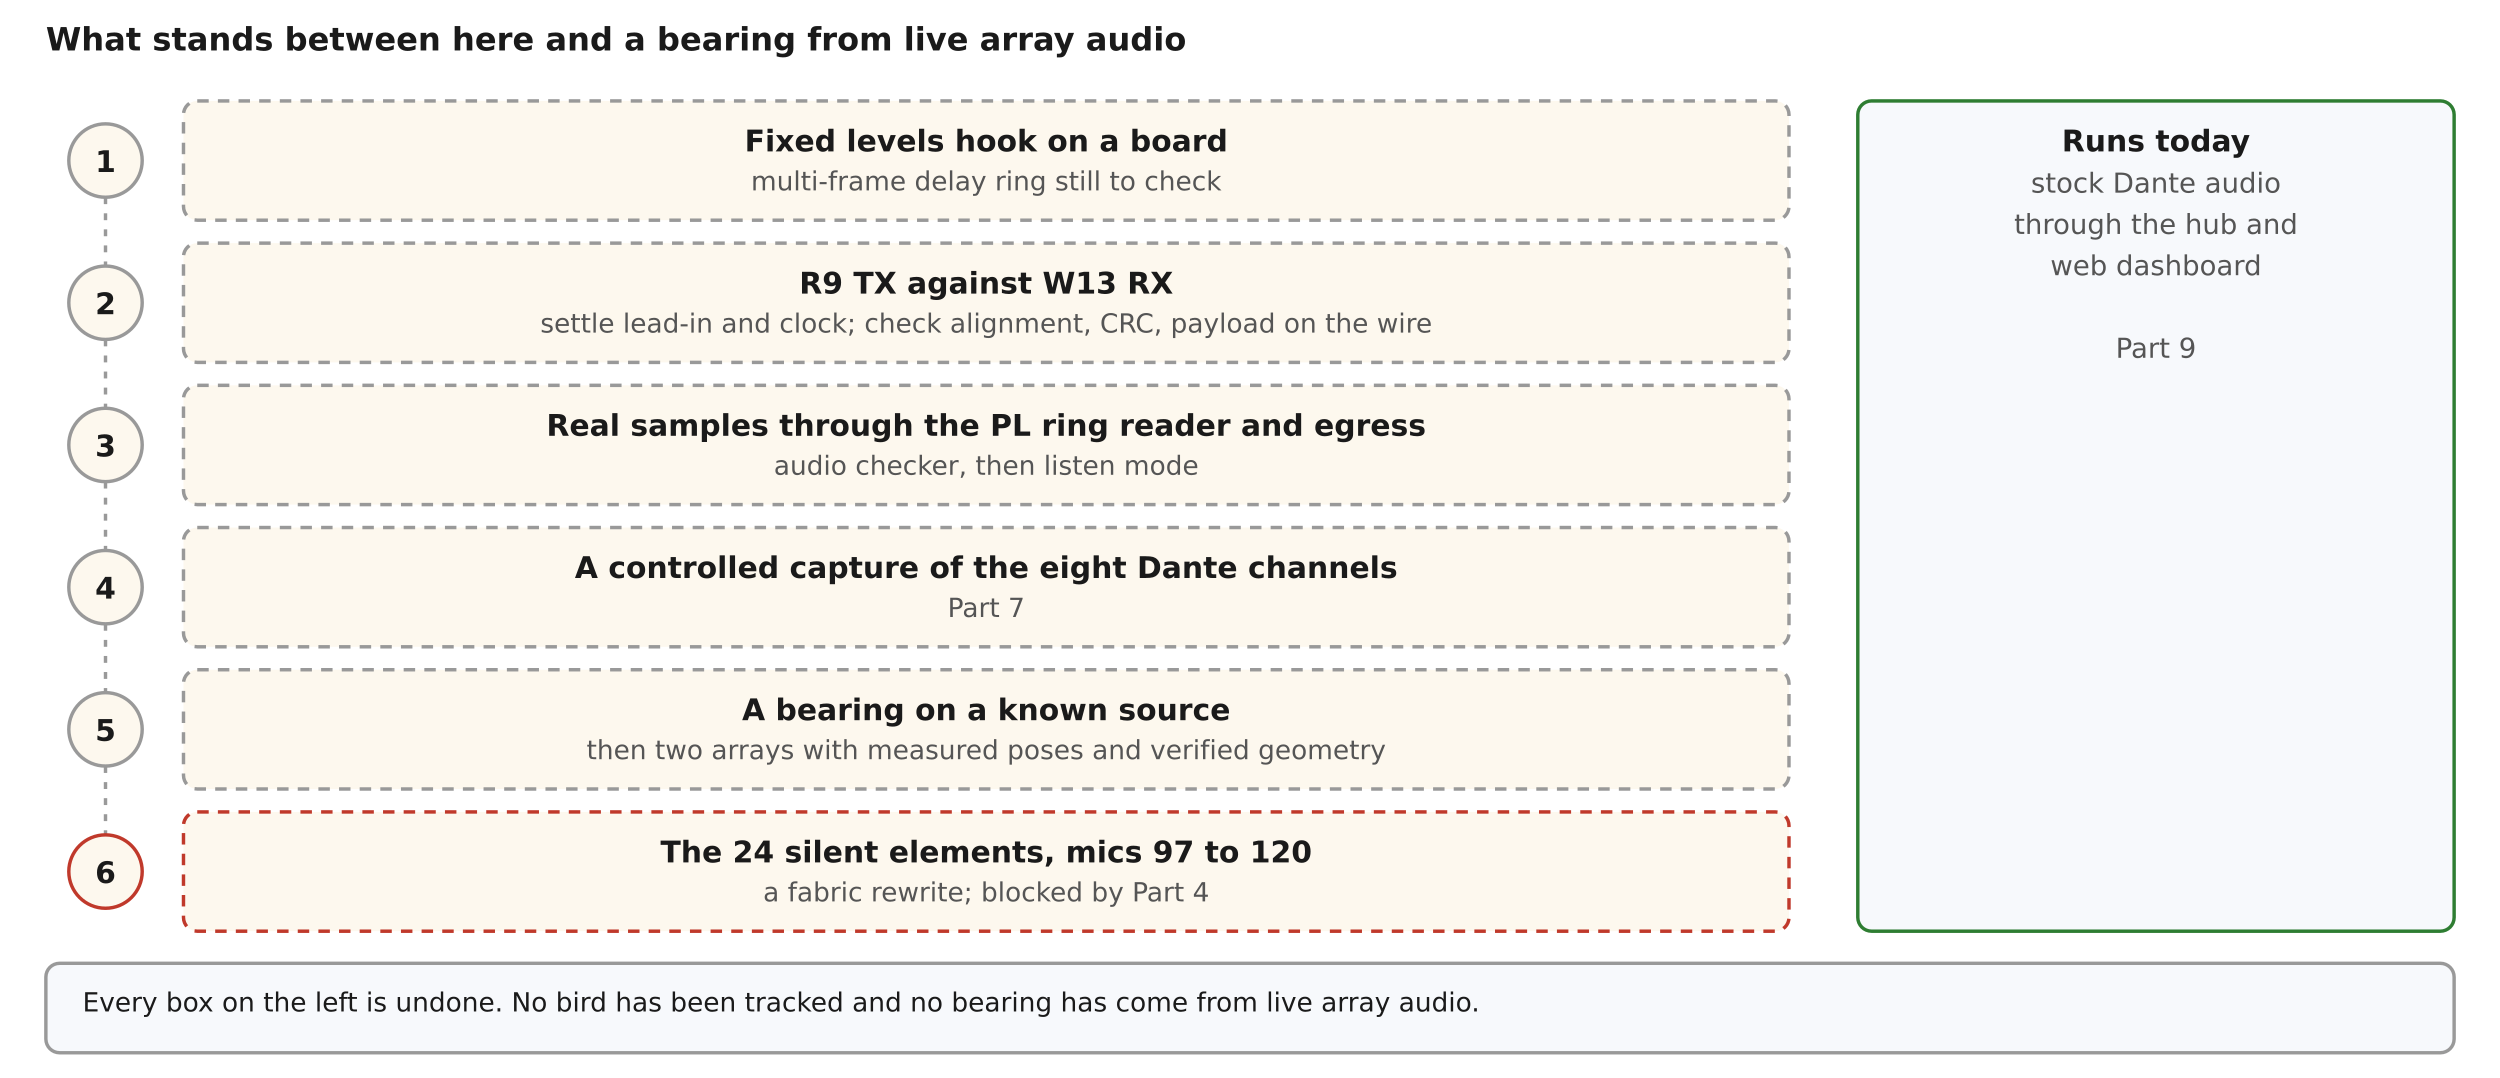
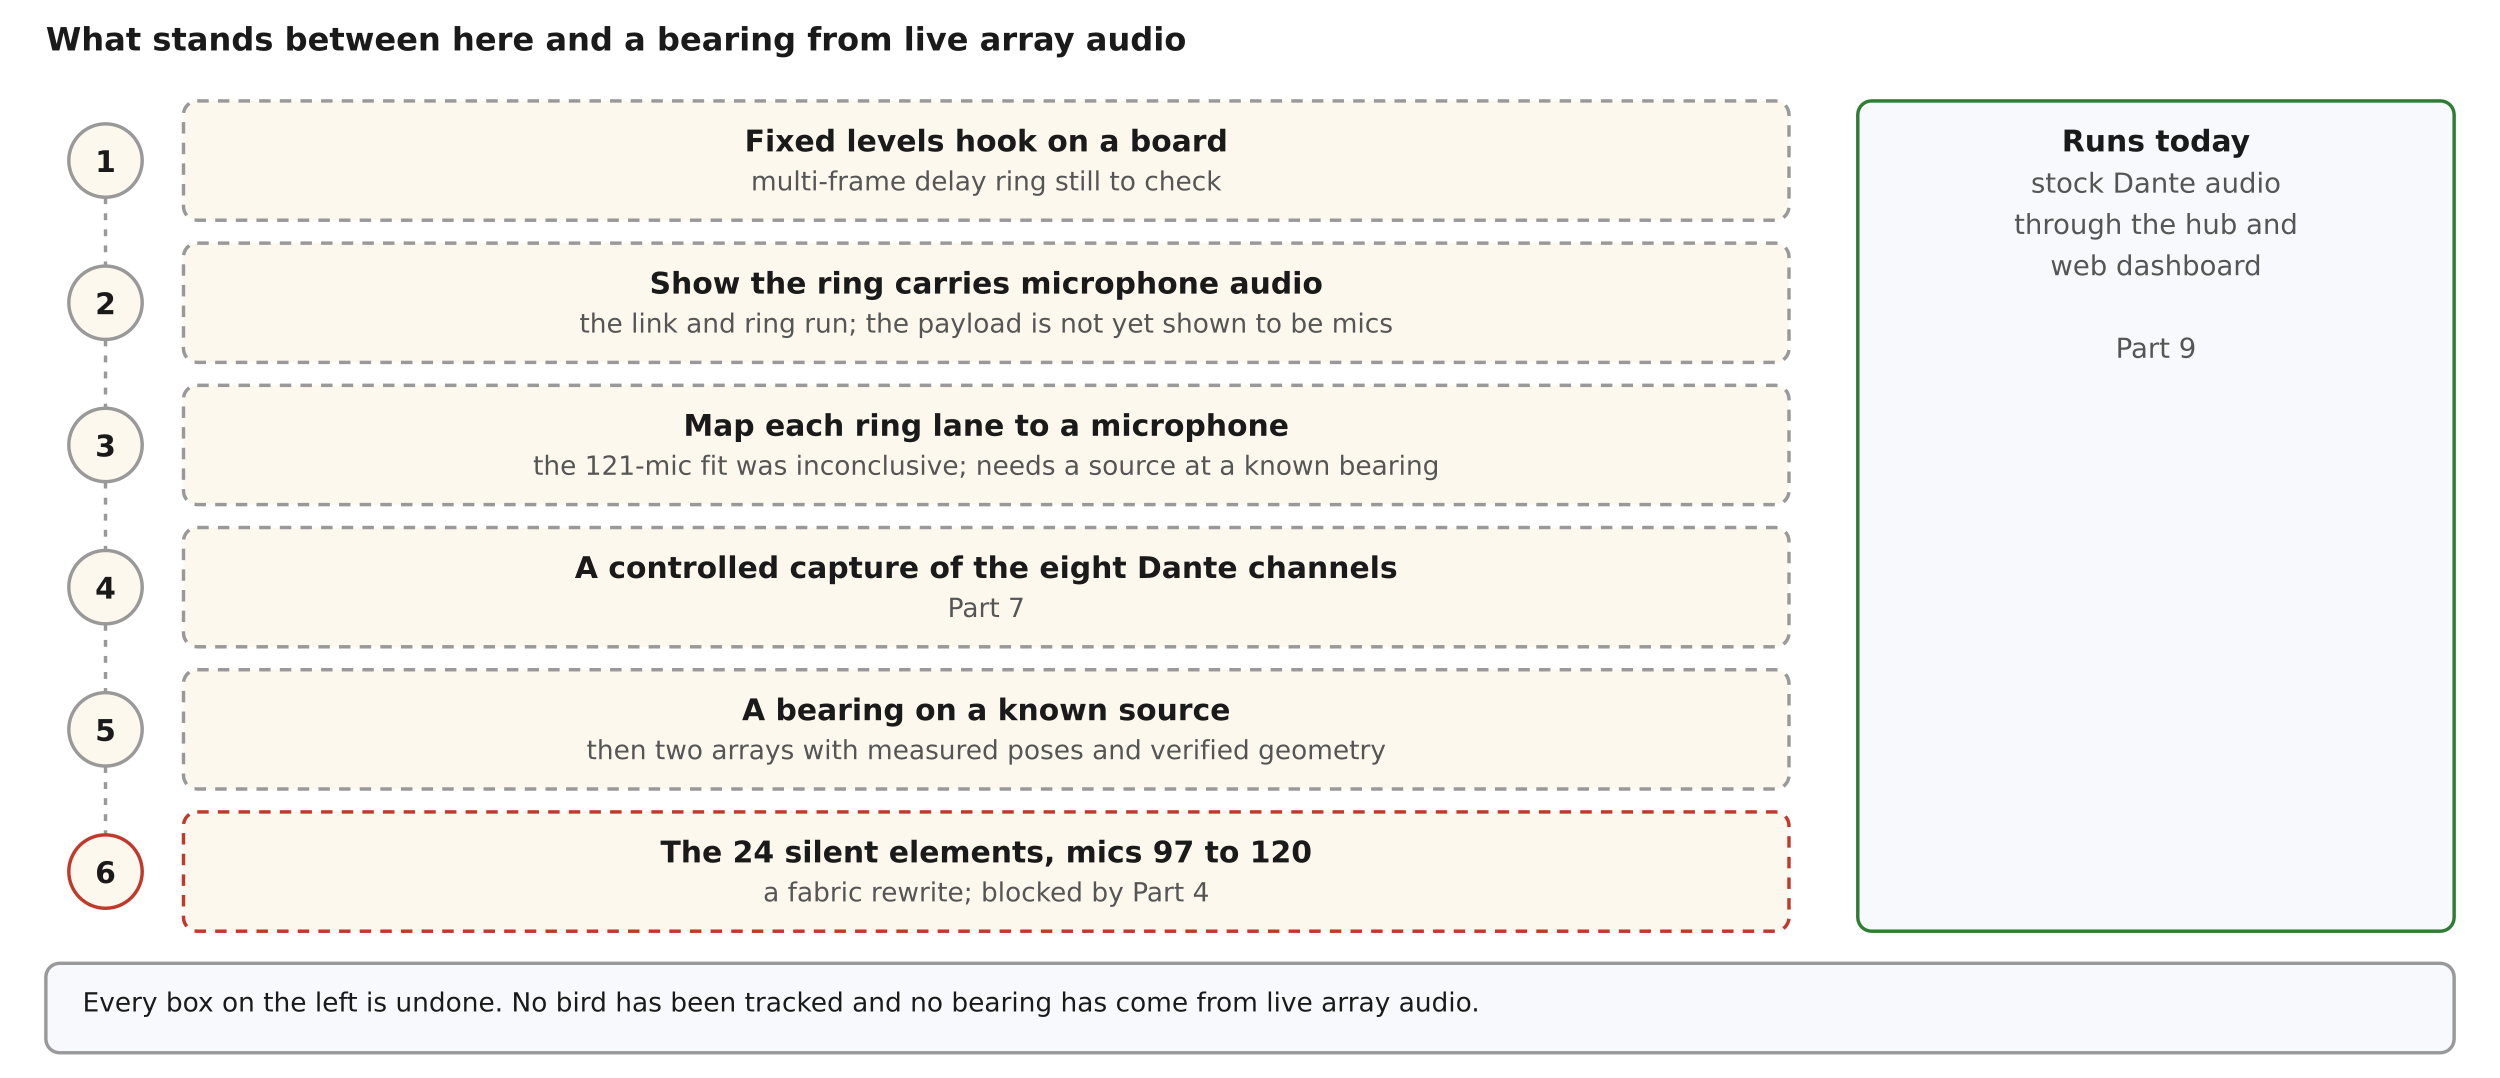
<svg xmlns="http://www.w3.org/2000/svg" width="1090" height="470" viewBox="0 0 1090 470" font-family="Segoe UI, DejaVu Sans, Arial, sans-serif" font-size="13" fill="#1a1a1a">
  <defs>
    <marker id="ar" viewBox="0 0 10 10" refX="9" refY="5" markerWidth="7" markerHeight="7" orient="auto-start-reverse">
      <path d="M0,0 L10,5 L0,10 z" fill="#555555" />
    </marker>
  </defs>
  <text x="20" y="22" font-weight="600" font-size="14">What stands between here and a bearing from live array audio</text>
  <circle cx="46" cy="70" r="16" fill="#fdf8ee" stroke="#999999" stroke-width="1.5" />
  <text x="46" y="75" text-anchor="middle" font-size="13" font-weight="600">1</text>
  <rect x="80" y="44" width="700" height="52" rx="6" fill="#fdf8ee" stroke="#999999" stroke-width="1.5" stroke-dasharray="5 4" />
  <text x="430.0" y="66.0" text-anchor="middle" font-size="13" font-weight="600">Fixed levels hook on a board</text>
  <text x="430.0" y="83.0" text-anchor="middle" font-size="11.5" fill="#555555">multi-frame delay ring still to check</text>
  <line x1="46" y1="86" x2="46" y2="116" stroke="#999999" stroke-width="1.5" stroke-dasharray="3 4" />
  <circle cx="46" cy="132" r="16" fill="#fdf8ee" stroke="#999999" stroke-width="1.5" />
  <text x="46" y="137" text-anchor="middle" font-size="13" font-weight="600">2</text>
  <rect x="80" y="106" width="700" height="52" rx="6" fill="#fdf8ee" stroke="#999999" stroke-width="1.5" stroke-dasharray="5 4" />
-   <text x="430.0" y="128.0" text-anchor="middle" font-size="13" font-weight="600">R9 TX against W13 RX</text>
-   <text x="430.0" y="145.0" text-anchor="middle" font-size="11.5" fill="#555555">settle lead-in and clock; check alignment, CRC, payload on the wire</text>
+   <text x="430.0" y="128.0" text-anchor="middle" font-size="13" font-weight="600">Show the ring carries microphone audio</text>
+   <text x="430.0" y="145.0" text-anchor="middle" font-size="11.5" fill="#555555">the link and ring run; the payload is not yet shown to be mics</text>
  <line x1="46" y1="148" x2="46" y2="178" stroke="#999999" stroke-width="1.5" stroke-dasharray="3 4" />
  <circle cx="46" cy="194" r="16" fill="#fdf8ee" stroke="#999999" stroke-width="1.5" />
  <text x="46" y="199" text-anchor="middle" font-size="13" font-weight="600">3</text>
  <rect x="80" y="168" width="700" height="52" rx="6" fill="#fdf8ee" stroke="#999999" stroke-width="1.5" stroke-dasharray="5 4" />
-   <text x="430.0" y="190.0" text-anchor="middle" font-size="13" font-weight="600">Real samples through the PL ring reader and egress</text>
-   <text x="430.0" y="207.0" text-anchor="middle" font-size="11.5" fill="#555555">audio checker, then listen mode</text>
+   <text x="430.0" y="190.0" text-anchor="middle" font-size="13" font-weight="600">Map each ring lane to a microphone</text>
+   <text x="430.0" y="207.0" text-anchor="middle" font-size="11.5" fill="#555555">the 121-mic fit was inconclusive; needs a source at a known bearing</text>
  <line x1="46" y1="210" x2="46" y2="240" stroke="#999999" stroke-width="1.5" stroke-dasharray="3 4" />
  <circle cx="46" cy="256" r="16" fill="#fdf8ee" stroke="#999999" stroke-width="1.5" />
  <text x="46" y="261" text-anchor="middle" font-size="13" font-weight="600">4</text>
  <rect x="80" y="230" width="700" height="52" rx="6" fill="#fdf8ee" stroke="#999999" stroke-width="1.5" stroke-dasharray="5 4" />
  <text x="430.0" y="252.0" text-anchor="middle" font-size="13" font-weight="600">A controlled capture of the eight Dante channels</text>
  <text x="430.0" y="269.0" text-anchor="middle" font-size="11.5" fill="#555555">Part 7</text>
  <line x1="46" y1="272" x2="46" y2="302" stroke="#999999" stroke-width="1.5" stroke-dasharray="3 4" />
  <circle cx="46" cy="318" r="16" fill="#fdf8ee" stroke="#999999" stroke-width="1.5" />
  <text x="46" y="323" text-anchor="middle" font-size="13" font-weight="600">5</text>
  <rect x="80" y="292" width="700" height="52" rx="6" fill="#fdf8ee" stroke="#999999" stroke-width="1.5" stroke-dasharray="5 4" />
  <text x="430.0" y="314.0" text-anchor="middle" font-size="13" font-weight="600">A bearing on a known source</text>
  <text x="430.0" y="331.0" text-anchor="middle" font-size="11.5" fill="#555555">then two arrays with measured poses and verified geometry</text>
  <line x1="46" y1="334" x2="46" y2="364" stroke="#999999" stroke-width="1.5" stroke-dasharray="3 4" />
  <circle cx="46" cy="380" r="16" fill="#fdf8ee" stroke="#c0392b" stroke-width="1.5" />
  <text x="46" y="385" text-anchor="middle" font-size="13" font-weight="600">6</text>
  <rect x="80" y="354" width="700" height="52" rx="6" fill="#fdf8ee" stroke="#c0392b" stroke-width="1.5" stroke-dasharray="5 4" />
  <text x="430.0" y="376.0" text-anchor="middle" font-size="13" font-weight="600">The 24 silent elements, mics 97 to 120</text>
  <text x="430.0" y="393.0" text-anchor="middle" font-size="11.5" fill="#555555">a fabric rewrite; blocked by Part 4</text>
  <rect x="810" y="44" width="260" height="362" rx="6" fill="#f7f9fc" stroke="#2e7d32" stroke-width="1.5" />
  <text x="940.0" y="66" text-anchor="middle" font-size="13" font-weight="600">Runs today</text>
  <text x="940" y="84" text-anchor="middle" font-size="12" fill="#555555">stock Dante audio</text>
  <text x="940" y="102" text-anchor="middle" font-size="12" fill="#555555">through the hub and</text>
  <text x="940" y="120" text-anchor="middle" font-size="12" fill="#555555">web dashboard</text>
  <text x="940" y="138" text-anchor="middle" font-size="12" fill="#555555" />
  <text x="940" y="156" text-anchor="middle" font-size="12" fill="#555555">Part 9</text>
  <rect x="20" y="420" width="1050" height="39" rx="6" fill="#f7f9fc" stroke="#999999" stroke-width="1.5" />
  <text x="36" y="441" text-anchor="start" font-size="11.5" fill="#1a1a1a">Every box on the left is undone. No bird has been tracked and no bearing has come from live array audio.</text>
</svg>
